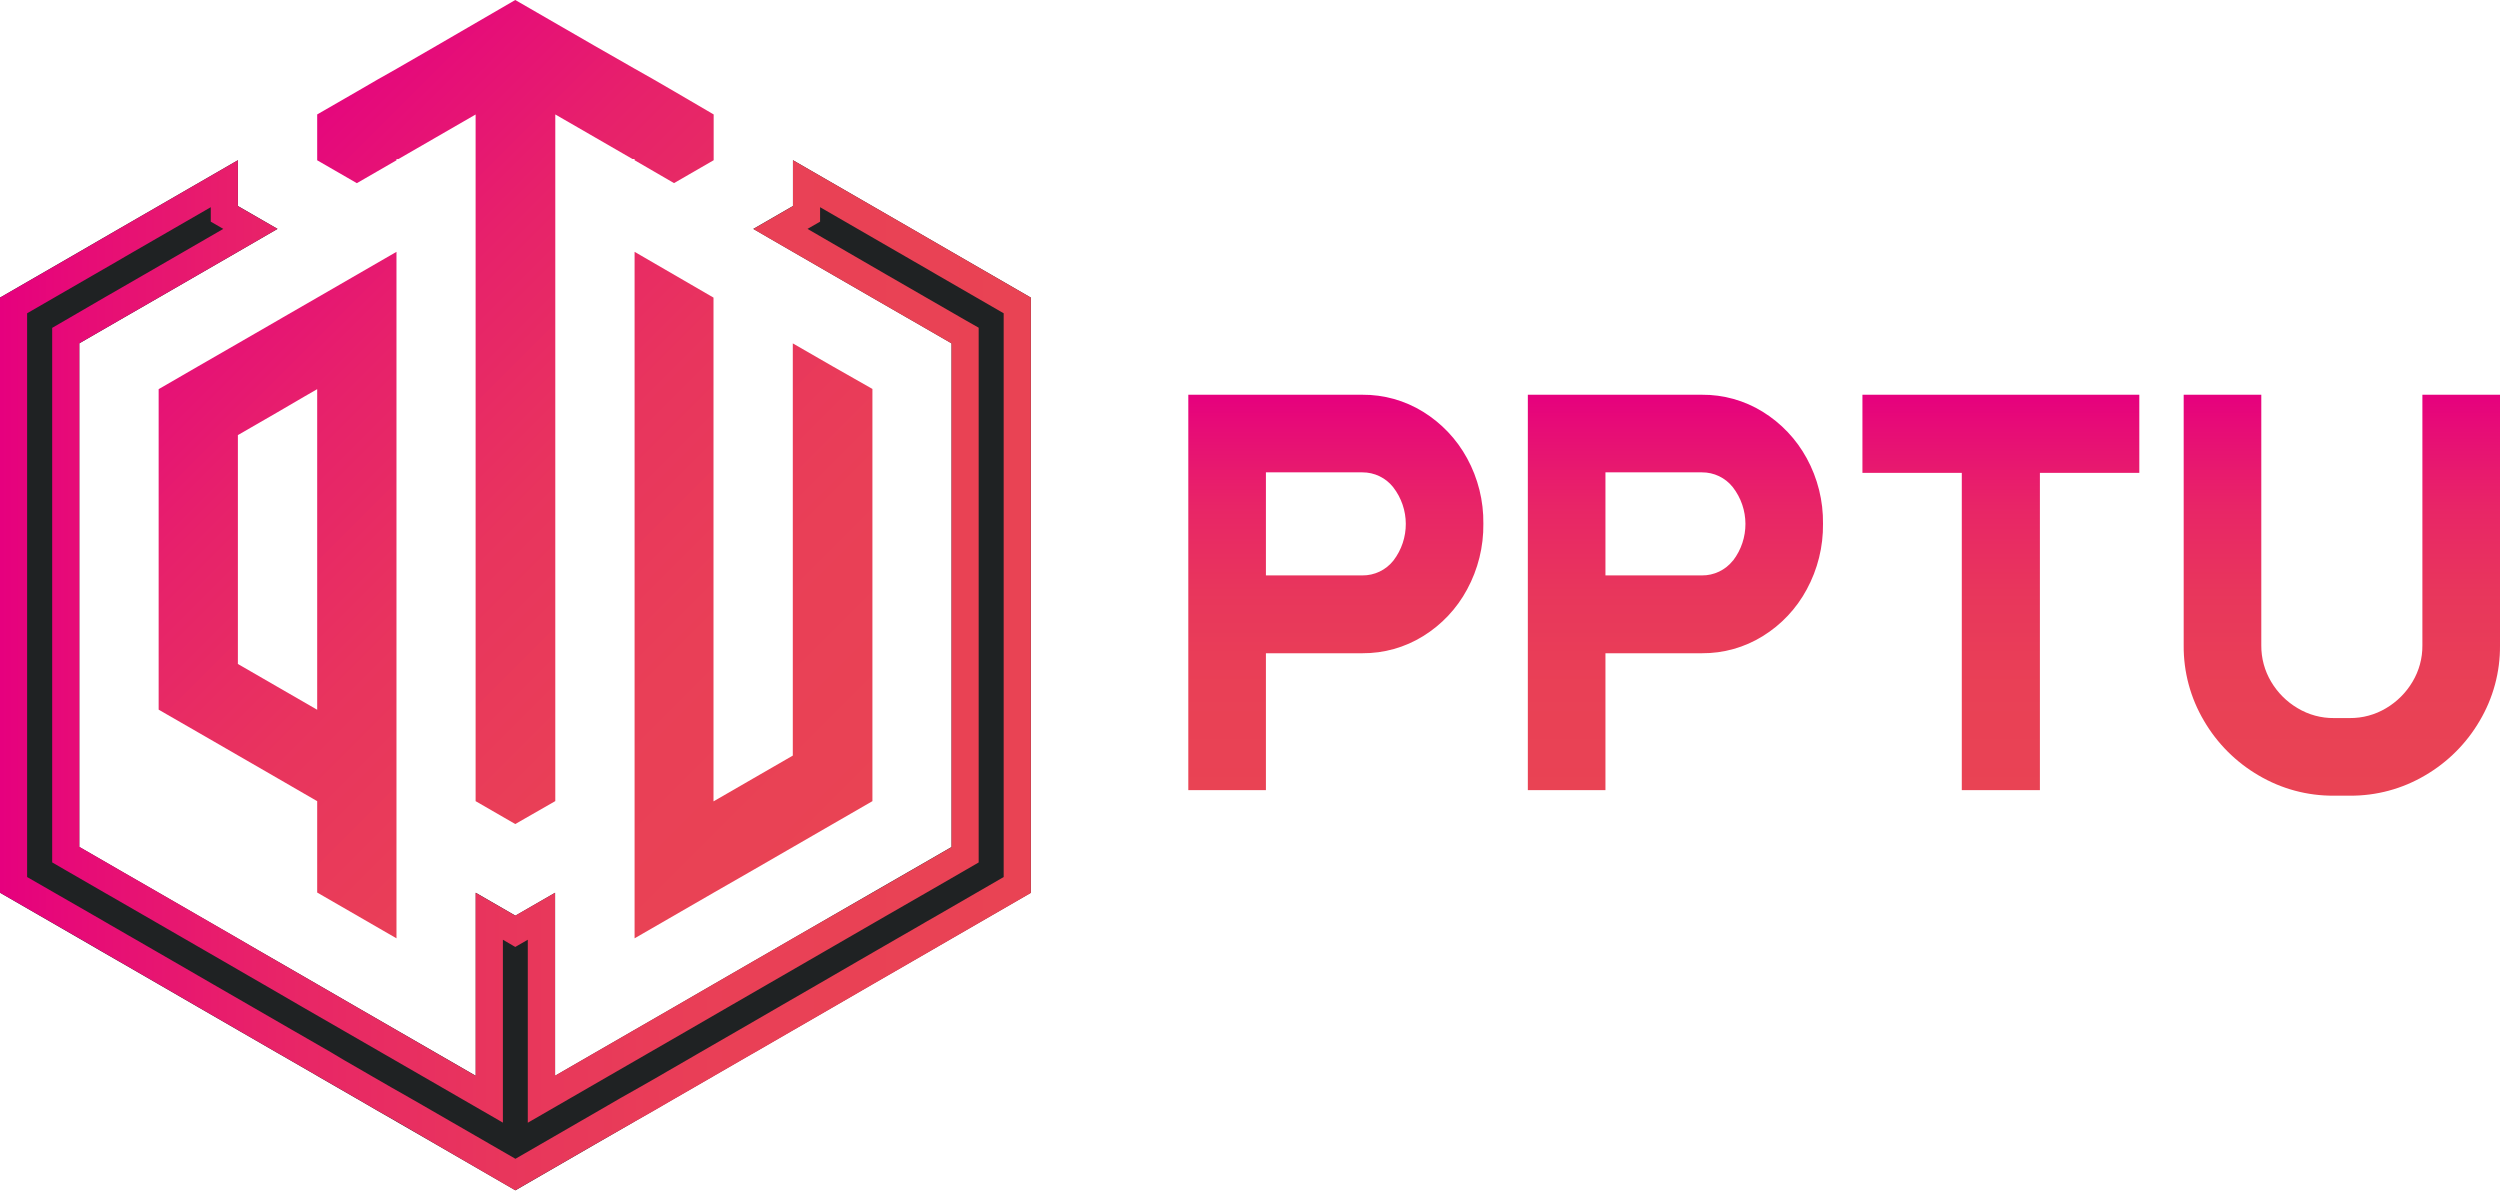
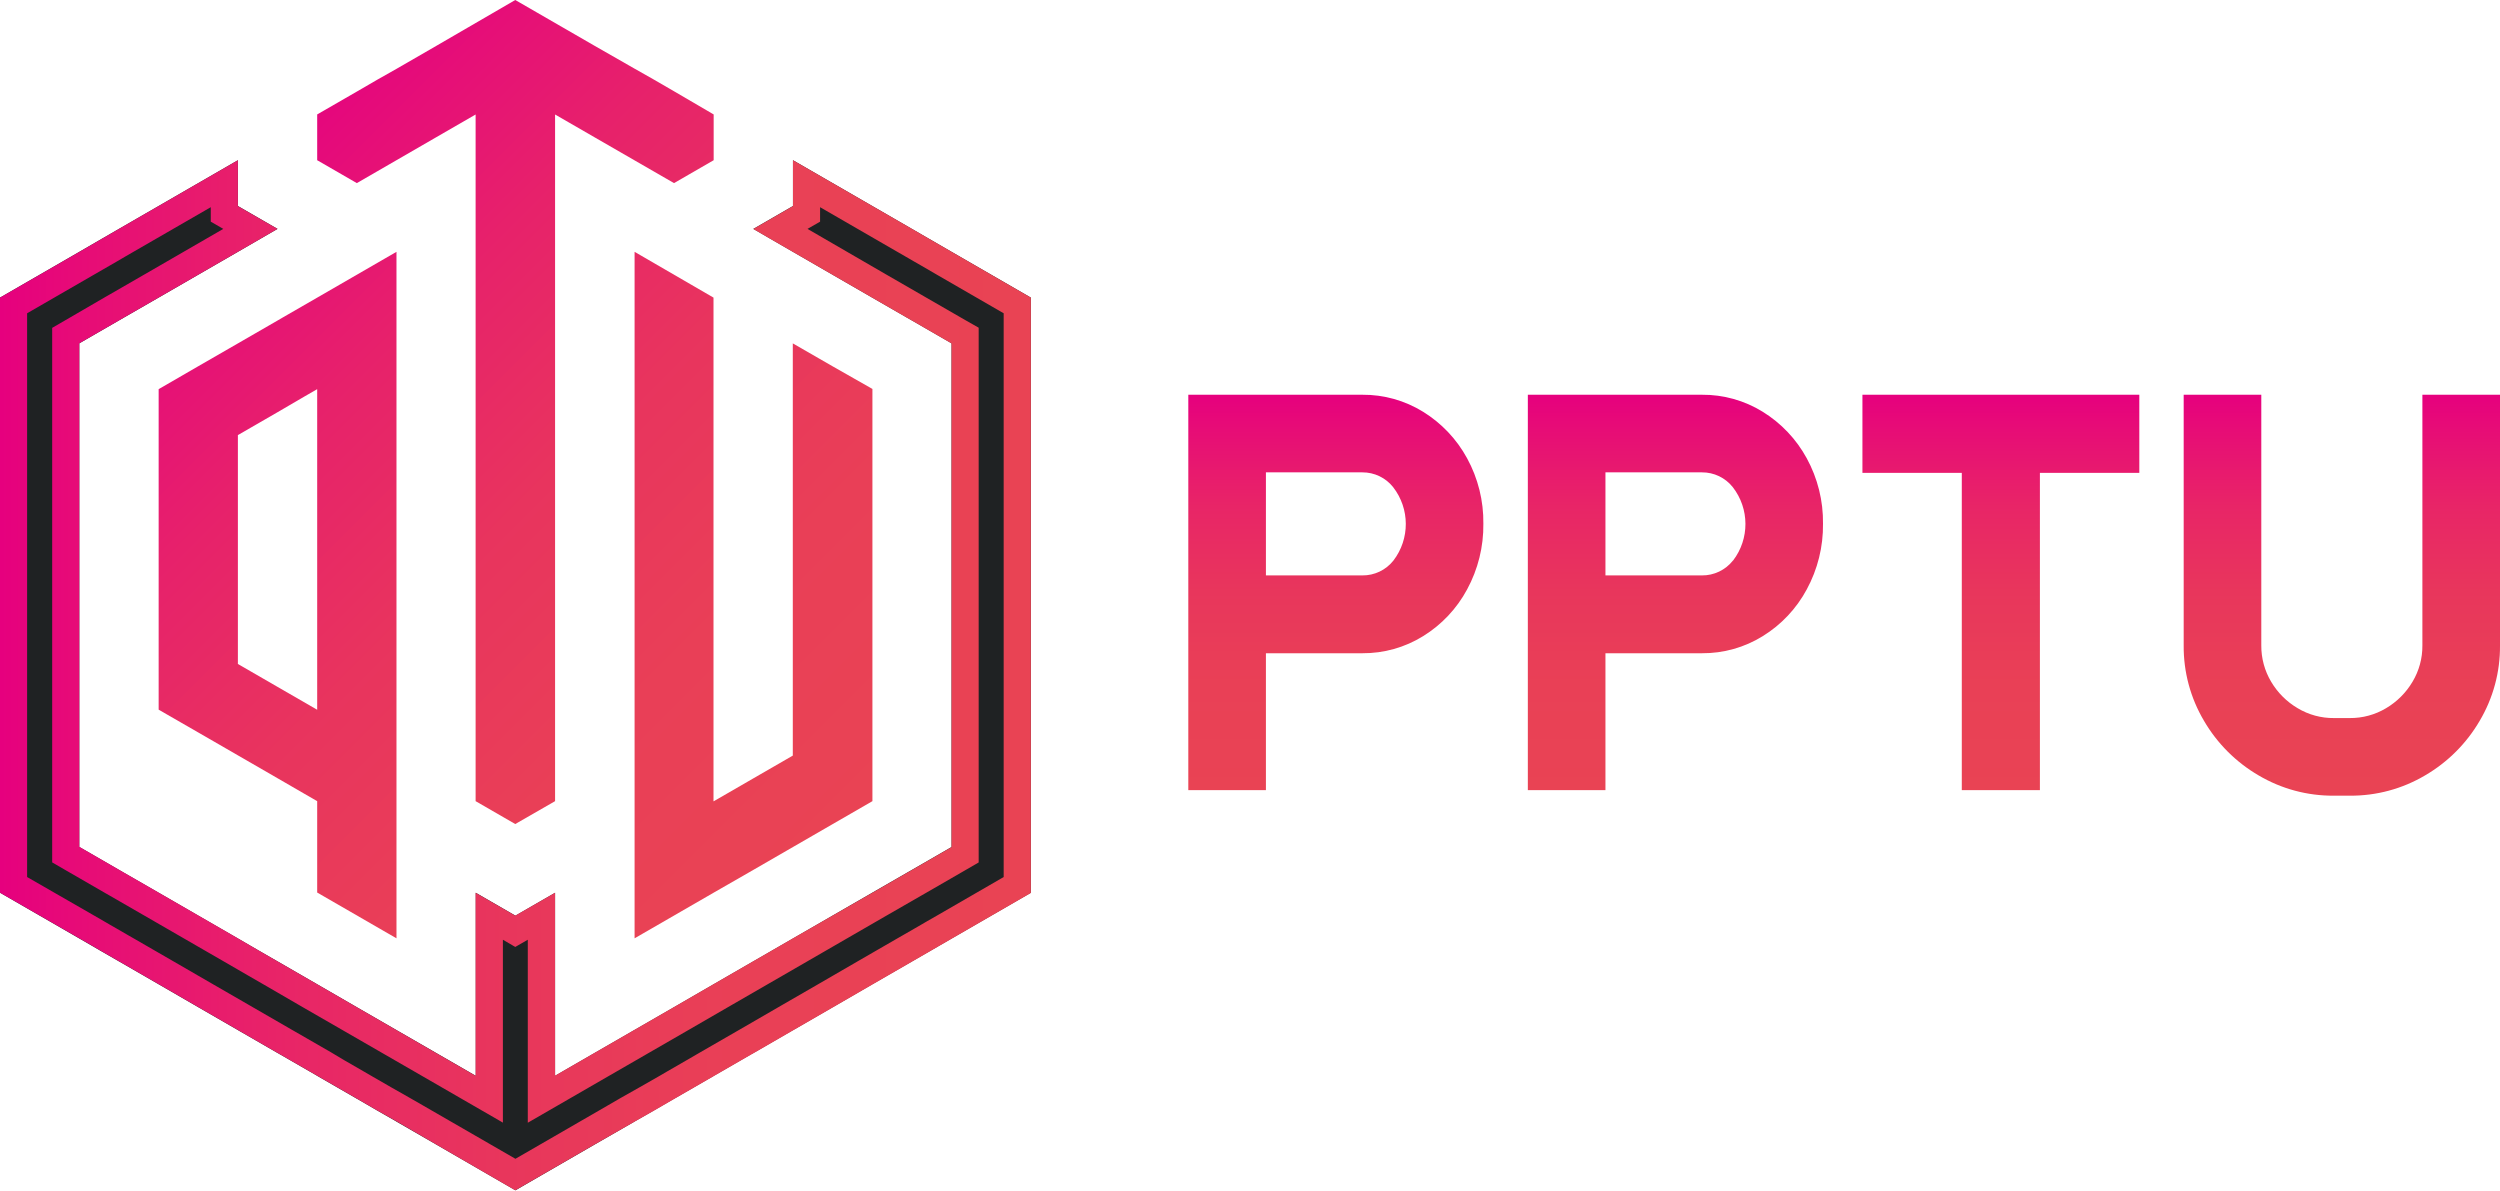
<svg xmlns="http://www.w3.org/2000/svg" xmlns:xlink="http://www.w3.org/1999/xlink" id="Layer_1" data-name="Layer 1" viewBox="0 0 460.93 219.46">
  <defs>
    <style>.cls-1{fill:#1f2223;}.cls-2{fill:url(#linear-gradient);}.cls-3{fill:url(#linear-gradient-2);}.cls-4{fill:url(#linear-gradient-3);}</style>
    <linearGradient id="linear-gradient" y1="124.5" x2="190.05" y2="124.5" gradientUnits="userSpaceOnUse">
      <stop offset="0" stop-color="#e6007e" />
      <stop offset="0.09" stop-color="#e70d76" />
      <stop offset="0.28" stop-color="#e82567" />
      <stop offset="0.49" stop-color="#e8365c" />
      <stop offset="0.72" stop-color="#e94056" />
      <stop offset="1" stop-color="#e94354" />
    </linearGradient>
    <linearGradient id="linear-gradient-2" x1="40.88" y1="38.7" x2="155.36" y2="153.17" gradientUnits="userSpaceOnUse">
      <stop offset="0" stop-color="#e5077d" />
      <stop offset="0.24" stop-color="#e7216b" />
      <stop offset="0.48" stop-color="#e8345e" />
      <stop offset="0.73" stop-color="#e93f57" />
      <stop offset="1" stop-color="#e94354" />
    </linearGradient>
    <linearGradient id="linear-gradient-3" x1="340.01" y1="72.78" x2="340.01" y2="146.68" xlink:href="#linear-gradient" />
  </defs>
  <polygon class="cls-1" points="190.06 54.87 190.06 164.59 175.44 173.03 173.19 174.33 171.76 175.16 171.14 175.52 171.13 175.52 168.13 177.25 168.13 177.25 160.81 181.47 153.51 185.7 146.2 189.92 145.82 190.14 145.81 190.14 138.89 194.14 138.37 194.43 131.58 198.35 131.58 198.36 124.28 202.57 124.27 202.57 120.49 204.76 116.96 206.79 116.96 206.8 109.65 211.01 95.03 219.46 80.41 211.01 73.1 206.8 73.1 206.79 69.56 204.76 65.79 202.57 65.78 202.57 58.48 198.36 58.48 198.35 51.68 194.43 51.17 194.14 44.24 190.14 44.23 190.14 43.86 189.92 36.55 185.7 29.24 181.47 21.93 177.25 21.92 177.25 18.92 175.52 18.91 175.52 18.29 175.16 16.87 174.33 14.62 173.03 0 164.59 0 54.87 14.62 46.43 18.91 43.94 18.92 43.94 21.92 42.2 21.93 42.2 43.86 29.54 43.86 37.98 51.17 42.2 48.16 43.94 43.86 46.43 29.24 54.87 22.83 58.56 21.93 59.08 14.62 63.3 14.62 130.84 14.62 131.66 14.62 156.16 21.93 160.38 22.83 160.9 29.24 164.59 43.86 173.03 48.16 175.52 51.17 177.25 58.48 181.47 65.79 185.7 80.41 194.13 87.72 198.35 87.72 164.6 95.03 168.82 102.34 164.6 102.34 198.35 109.65 194.13 124.27 185.7 131.58 181.47 138.89 177.25 141.89 175.52 146.2 173.03 160.81 164.59 167.22 160.9 168.13 160.38 175.44 156.16 175.44 63.3 168.13 59.08 167.22 58.56 160.81 54.87 146.2 46.43 141.89 43.94 138.89 42.2 146.2 37.98 146.2 29.54 168.13 42.2 168.13 42.2 171.13 43.94 171.14 43.94 175.44 46.43 190.06 54.87" />
  <path class="cls-2" d="M38.86,38.2v2.67l2.31,1.33L26.74,50.54l-6.4,3.69-.91.52L12.12,59l-2.5,1.45V159l2.5,1.45,7.31,4.22.91.52,6.4,3.69,14.62,8.44,4.3,2.49,3,1.73L56,185.8,63.29,190l14.62,8.43,7.31,4.22,7.5,4.33V173.26L95,174.59l2.31-1.33V207l7.5-4.33,7.31-4.22L126.77,190l7.31-4.23,7.31-4.22,3-1.73,4.31-2.49,14.61-8.44,6.41-3.69.91-.52,7.31-4.22,2.5-1.45V60.42L177.94,59l-7.32-4.22-.9-.52-6.4-3.69L148.88,42.2l2.32-1.33V38.2l14.42,8.33.85.49,2.16,1.25,1.17.67h0l3.13,1.82,12.12,7V161.7l-12.11,7L170.67,170l-.87.51h0l-1.16.67-1.84,1.06h0l-1.17.67-7.31,4.22-7.3,4.23-6.53,3.77h0l-1.16.67-6.91,4-.52.3-6.8,3.92-2.5,1.45h0l-3.64,2.1h0l-1.16.68L118,200.42l-3.54,2-2.5,1.45h0l-4.81,2.78-12.12,7-12.13-7-4.8-2.77h0l-2.51-1.44-3.52-2-3.78-2.18-1.17-.68h0l-3.64-2.1h0L61,194l-6.82-3.93-.49-.28-6.93-4-.55-.32-7.14-4.12-7.31-4.23-7.31-4.22-.84-.48-2.16-1.25-1.17-.67h0l-.89-.52-2.25-1.3L5,161.7V57.76l12.12-7,3.14-1.81h0l1.16-.67,1.83-1.07h0l1.16-.67L38.86,38.2M146.2,29.54V38l-7.31,4.22,3,1.74,4.31,2.49,14.62,8.44,6.4,3.69.91.52,7.31,4.22v92.86l-7.31,4.22-.91.52-6.4,3.69L146.2,173l-4.31,2.49-3,1.73-7.31,4.22-7.31,4.23-14.62,8.43-7.31,4.22V164.6L95,168.82l-7.31-4.22v33.75l-7.31-4.22L65.79,185.7l-7.31-4.23-7.31-4.22-3-1.73L43.86,173l-14.62-8.44-6.41-3.69-.9-.52-7.31-4.22V63.3l7.31-4.22.9-.52,6.41-3.69,14.62-8.44,4.3-2.49,3-1.74L43.86,38V29.54L21.93,42.2h0l-3,1.74h0l-4.29,2.49L0,54.87V164.59L14.62,173l2.25,1.3,1.42.83.62.36h0l3,1.73h0l7.31,4.22,7.31,4.23,7.31,4.22.37.22h0l6.93,4,.51.29,6.8,3.92h0l7.3,4.21h0l3.77,2.19,3.54,2h0L80.41,211,95,219.46,109.65,211,117,206.8h0l3.53-2,3.78-2.19h0l7.3-4.21h0l6.79-3.92.52-.29,6.92-4h0l.38-.22,7.31-4.22,7.31-4.23,7.31-4.22h0l3-1.73h0l.62-.36,1.43-.83,2.25-1.3,14.61-8.44V54.87l-14.61-8.44-4.3-2.49h0l-3-1.74h0L146.2,29.54Z" />
-   <path class="cls-3" d="M131.58,21.1v8.44l-7.31,4.22L117,29.54v-.22h-.39l-6.92-4-7.31-4.22v126.6L95,151.93l-7.31-4.22V21.11l-7.31,4.22-6.93,4H73.1v.22l-7.31,4.22-7.31-4.22V21.1l7.3-4.21h0l3.77-2.19,3.54-2h0l7.31-4.22L95,0l14.62,8.44L117,12.66h0l3.53,2,3.78,2.19h0ZM73.1,46.43V173l-14.62-8.44V147.71L56,146.28l-4.82-2.79-7.31-4.22-7.31-4.22-5.89-3.39-1.42-.82V71.75l7.31-4.23,7.31-4.21,7.31-4.22.91-.53,6.4-3.69ZM58.48,71.75,56,73.18,51.17,76l-7.31,4.22v42.2l7.31,4.22,7.31,4.22Zm95-4.23-7.31-4.21v76l-7.31,4.22-4.83,2.79-2.48,1.43V54.87L117,46.43V173l14.62-8.44L138,160.9l.92-.53,7.31-4.22,7.31-4.22,7.31-4.22v-76Z" />
+   <path class="cls-3" d="M131.58,21.1v8.44l-7.31,4.22-14.62-8.43-7.31-4.22v126.6L95,151.93l-7.31-4.22V21.11l-7.31,4.22L65.79,33.76l-7.31-4.22V21.1l7.3-4.21h0l3.77-2.19,3.54-2h0l7.31-4.22L95,0l14.62,8.44L117,12.66h0l3.53,2,3.78,2.19h0ZM73.1,46.43V173l-14.62-8.44V147.71L56,146.28l-4.82-2.79-7.31-4.22-7.31-4.22-5.89-3.39-1.42-.82V71.75l7.31-4.23,7.31-4.21,7.31-4.22.91-.53,6.4-3.69ZM58.48,71.75,56,73.18,51.17,76l-7.31,4.22v42.2l7.31,4.22,7.31,4.22Zm95-4.23-7.31-4.21v76l-7.31,4.22-4.83,2.79-2.48,1.43V54.87L117,46.43V173l14.62-8.44L138,160.9l.92-.53,7.31-4.22,7.31-4.22,7.31-4.22v-76Z" />
  <path class="cls-4" d="M262.38,75.92a23,23,0,0,1,8.11,8.57,24.5,24.5,0,0,1,3,12.07,24.75,24.75,0,0,1-3,12.12,22.79,22.79,0,0,1-8.11,8.61,21,21,0,0,1-11.21,3.15H233.4v25.24H219.09V72.78h32.08A21,21,0,0,1,262.38,75.92Zm-5.47,27.43a11.08,11.08,0,0,0-.05-13.53,7.19,7.19,0,0,0-5.69-2.73H233.4v19h17.77A7.21,7.21,0,0,0,256.91,103.35ZM325,75.92a23,23,0,0,1,8.11,8.57,24.5,24.5,0,0,1,3,12.07,24.75,24.75,0,0,1-3,12.12,22.79,22.79,0,0,1-8.11,8.61,21,21,0,0,1-11.21,3.15H296v25.24H281.69V72.78h32.08A21,21,0,0,1,325,75.92Zm-5.47,27.43a11.08,11.08,0,0,0-.05-13.53,7.19,7.19,0,0,0-5.69-2.73H296v19h17.77A7.21,7.21,0,0,0,319.51,103.35Zm74.9-30.57v14.4H376.1v58.5H361.7V87.18H343.38V72.78ZM460.93,119a26.84,26.84,0,0,1-3.74,13.89,27.93,27.93,0,0,1-10.07,10.07,26.84,26.84,0,0,1-13.89,3.74h-2.92a26.84,26.84,0,0,1-13.89-3.74,27.93,27.93,0,0,1-10.07-10.07A26.84,26.84,0,0,1,402.61,119V72.78h14.31V119a12.89,12.89,0,0,0,1.82,6.7,13.8,13.8,0,0,0,4.88,4.87,12.74,12.74,0,0,0,6.69,1.82h2.92a12.8,12.8,0,0,0,6.7-1.82,13.85,13.85,0,0,0,4.87-4.87,12.8,12.8,0,0,0,1.82-6.7V72.78h14.31Z" />
</svg>
